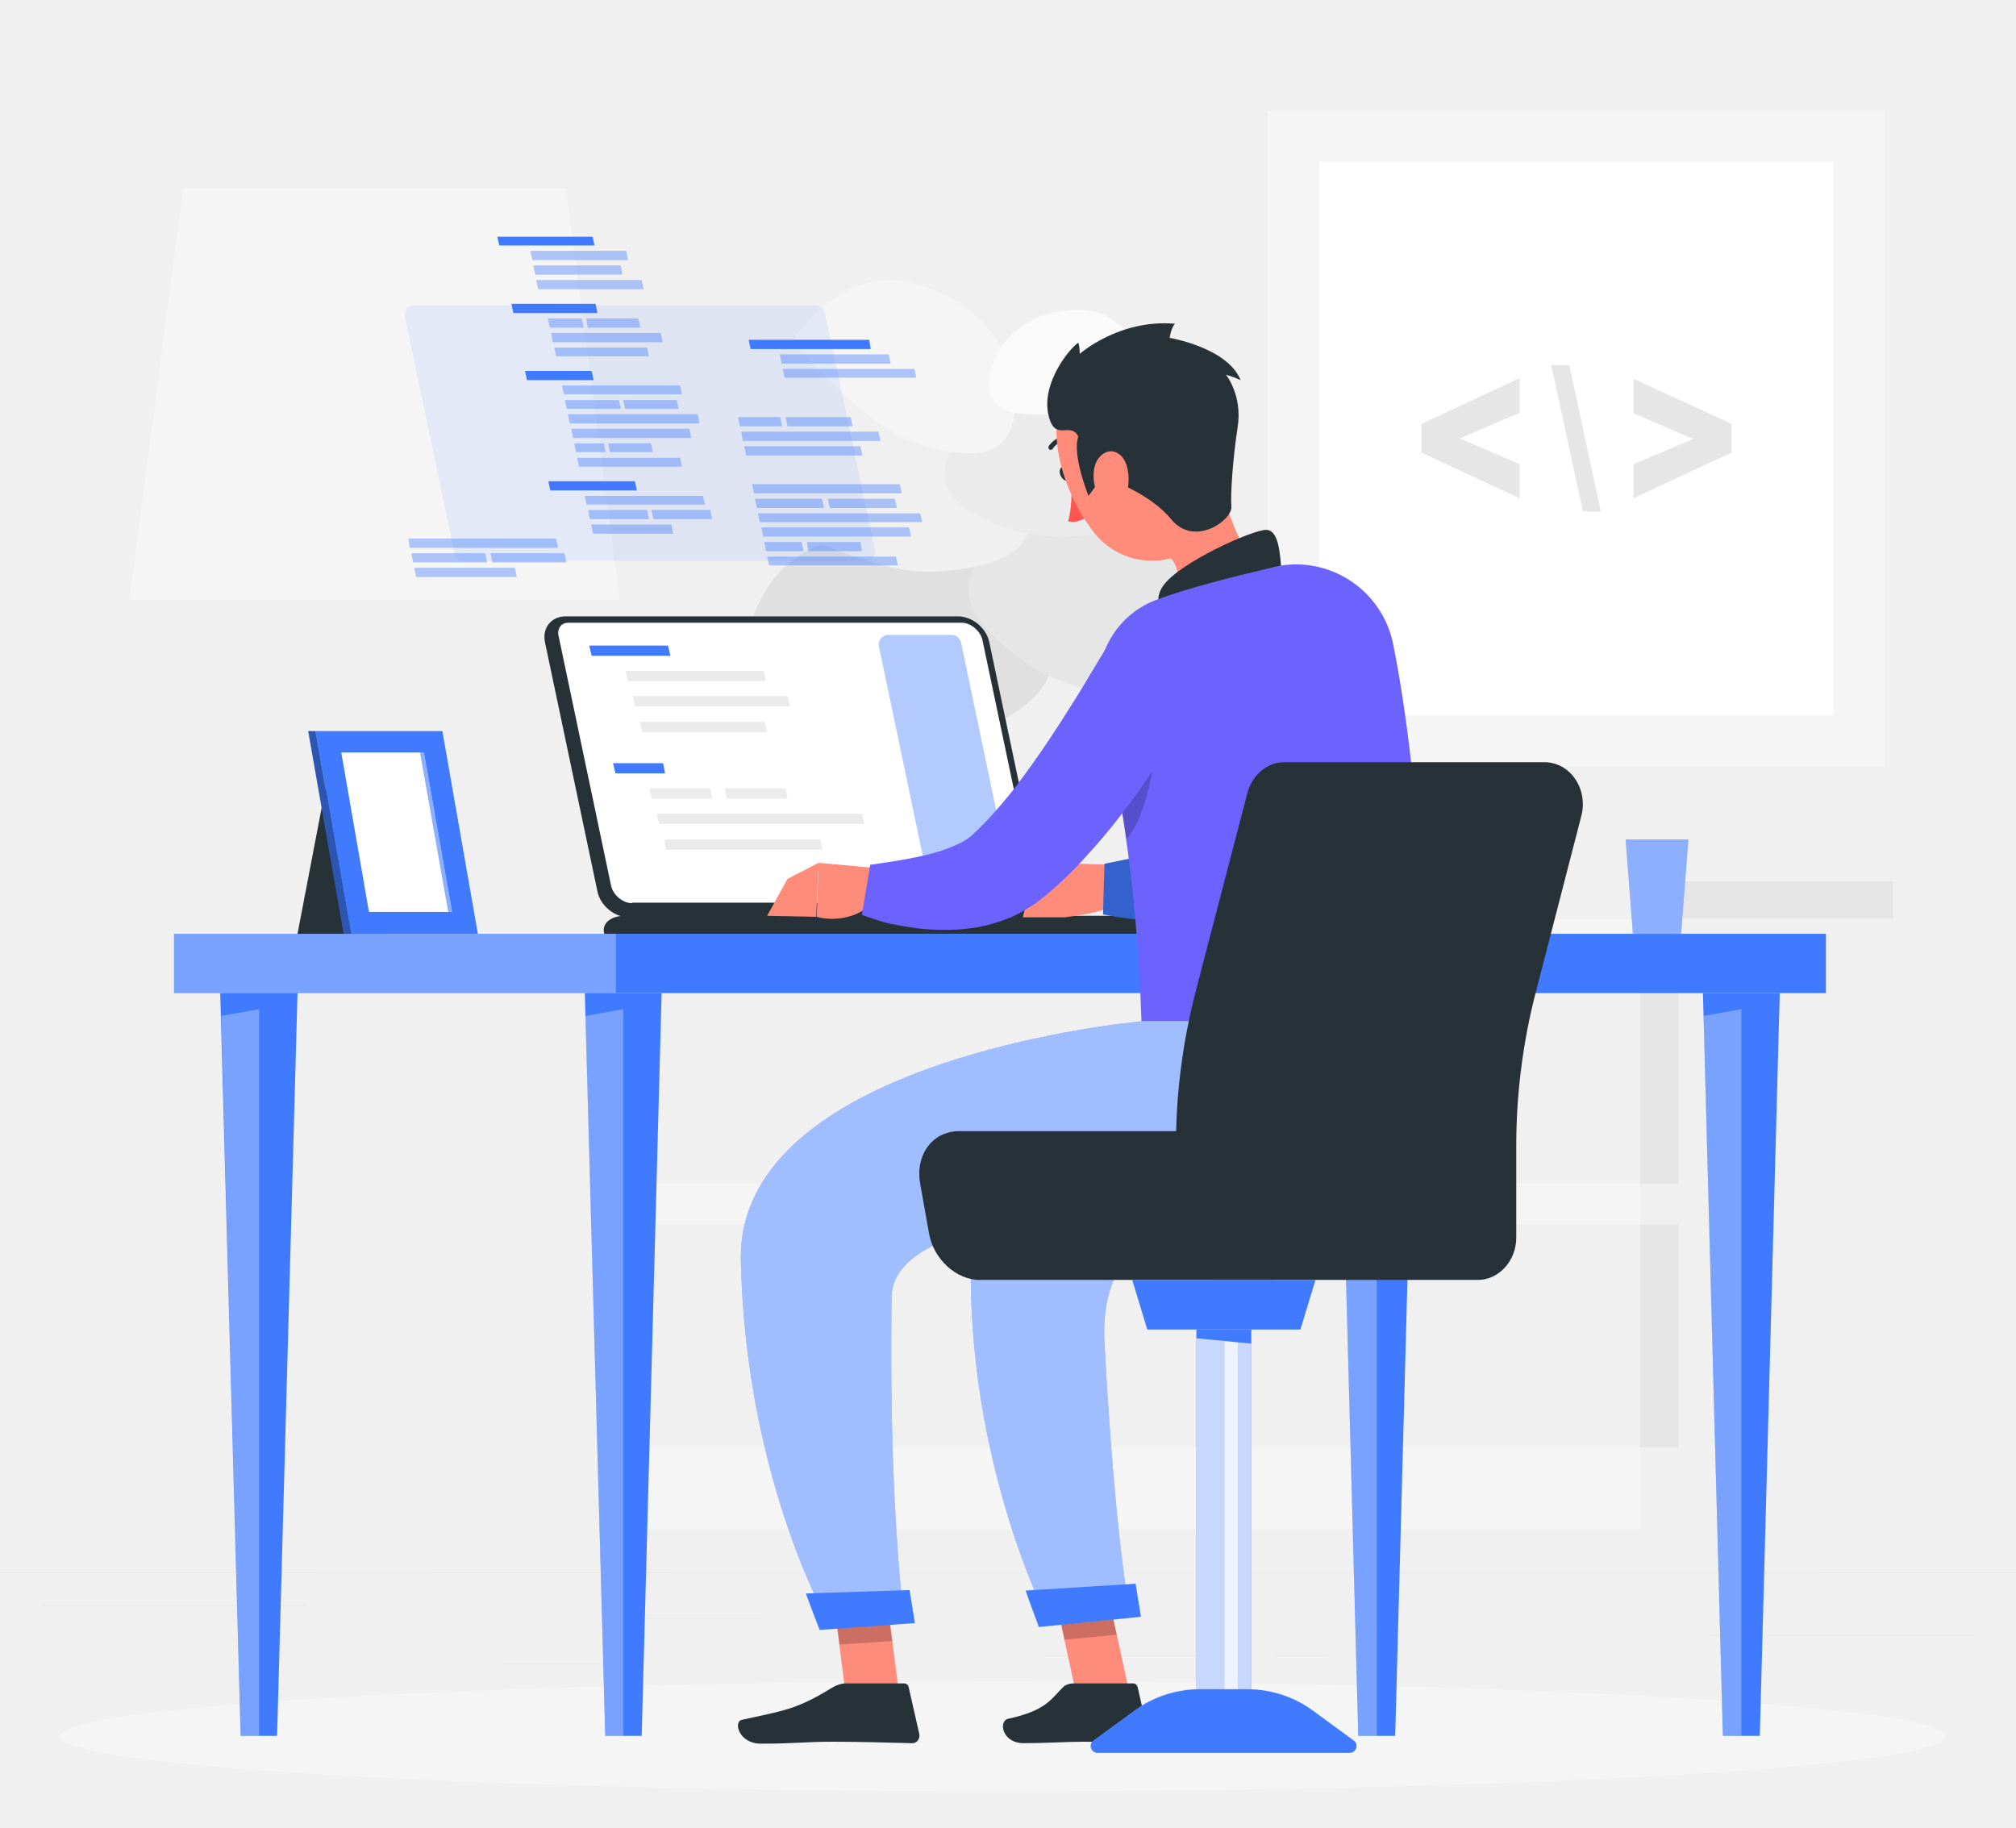
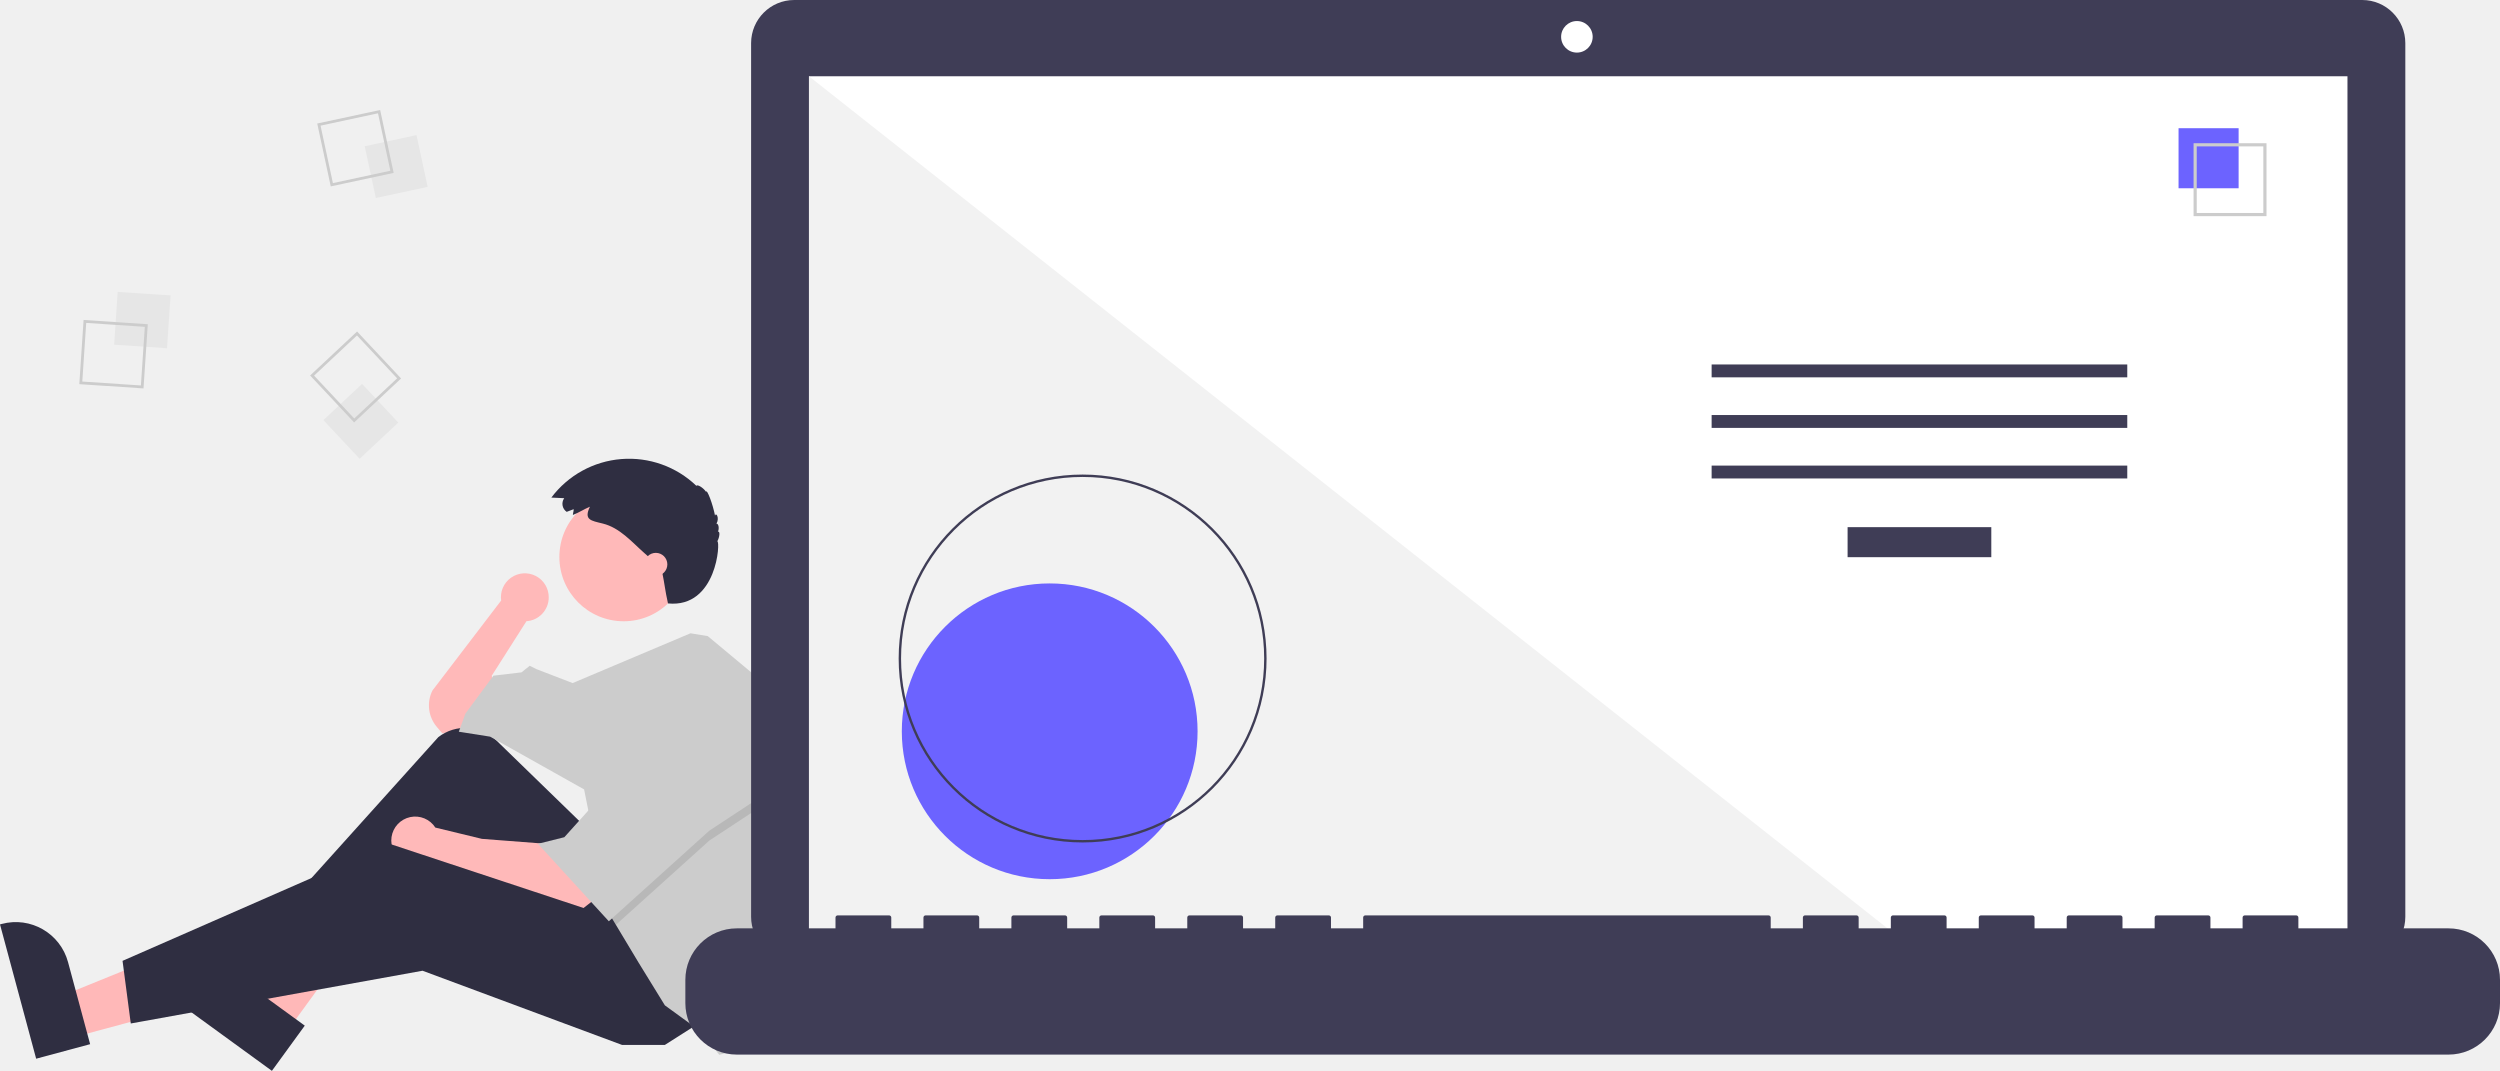
- <svg xmlns="http://www.w3.org/2000/svg" version="1.1" x="0px" y="0px" viewBox="0 0 414.7 376" style="enable-background:new 0 0 414.7 376;" xml:space="preserve">
-   <style type="text/css">
- 	.st0{fill:#EBEBEB;}
- 	.st1{fill:#F0F0F0;}
- 	.st2{fill:#F5F5F5;}
- 	.st3{fill:#E6E6E6;}
- 	.st4{fill:#FFFFFF;}
- 	.st5{fill:#E0E0E0;}
- 	.st6{fill:#FAFAFA;}
- 	.st7{display:none;}
- 	.st8{display:inline;}
- 	.st9{fill:#407BFF;}
- 	.st10{opacity:0.9;fill:#FFFFFF;}
- 	.st11{opacity:0.3;fill:#FFFFFF;}
- 	.st12{fill:#263238;}
- 	.st13{opacity:0.4;fill:#407BFF;}
- 	.st14{opacity:0.1;fill:#407BFF;}
- 	.st15{opacity:0.4;fill:#FFFFFF;}
- 	.st16{opacity:0.3;}
- 	.st17{opacity:0.6;fill:#407BFF;}
- 	.st18{fill:#FF5652;}
- 	.st19{fill:#FF8B7B;}
- 	.st20{opacity:0.2;}
- 	.st21{fill:#6C63FF;}
- 	.st22{opacity:0.5;fill:#FFFFFF;}
- 	.st23{opacity:0.7;fill:#FFFFFF;}
- </style>
-   <g id="Background_Complete">
-     <g>
-       <g>
-         <rect x="-43.7" y="323.4" class="st0" width="500" height="0.2" />
-       </g>
-       <g>
-         <rect x="130.8" y="332.9" class="st0" width="26" height="0.2" />
-         <rect x="8.8" y="330.2" class="st0" width="54.1" height="0.2" />
-         <rect x="103.5" y="342.2" class="st0" width="26.3" height="0.2" />
-         <rect x="214.6" y="340.5" class="st0" width="38.8" height="0.2" />
-         <rect x="262.3" y="340.5" class="st0" width="10.7" height="0.2" />
-         <rect x="351.7" y="336.3" class="st0" width="54.6" height="0.2" />
-       </g>
-     </g>
-     <g>
-       <g>
-         <g>
-           <rect x="337.4" y="189.1" transform="matrix(-1 -1.224647e-16 1.224647e-16 -1 720.4377 503.5772)" class="st1" width="45.7" height="125.5" />
-           <rect x="138.1" y="314.5" transform="matrix(-1 -1.224647e-16 1.224647e-16 -1 512.3514 637.9232)" class="st1" width="236.2" height="8.9" />
-           <rect x="129.3" y="189.1" class="st2" width="208.1" height="125.5" />
-           <rect x="129.3" y="197.5" class="st1" width="208.9" height="45.9" />
-           <rect x="129.3" y="251.8" class="st1" width="208.9" height="45.9" />
-           <rect x="337.4" y="197.5" transform="matrix(-1 -1.224647e-16 1.224647e-16 -1 682.6835 441.0173)" class="st3" width="7.9" height="45.9" />
-           <rect x="337.4" y="251.8" transform="matrix(-1 -1.224647e-16 1.224647e-16 -1 682.6835 549.6205)" class="st3" width="7.9" height="45.9" />
-         </g>
-         <rect x="123.2" y="181.3" transform="matrix(-1 -1.224647e-16 1.224647e-16 -1 460.6165 370.3842)" class="st1" width="214.2" height="7.7" />
-         <rect x="337.4" y="181.3" class="st3" width="52" height="7.7" />
-       </g>
-       <g>
-         <rect x="284.5" y="22.7" transform="matrix(-1 -1.224647e-16 1.224647e-16 -1 676.3846 180.4117)" class="st1" width="107.4" height="135" />
-         <rect x="260.8" y="22.7" transform="matrix(-1 -1.224647e-16 1.224647e-16 -1 648.5522 180.4117)" class="st2" width="127" height="135" />
-         <rect x="267.4" y="37.3" transform="matrix(6.123234e-17 -1 1 6.123234e-17 234.0703 414.4819)" class="st4" width="113.8" height="105.7" />
-         <g>
-           <path class="st3" d="M336,102.5l20.2-9.4v-5.9L336,77.9v7.1l12.3,5.3L336,95.5V102.5z" />
-           <path class="st3" d="M322.8,75.1h-3.7l6.5,30.1h3.7L322.8,75.1z" />
-           <path class="st3" d="M312.6,95.5l-12.3-5.3l12.3-5.3v-7.1l-20.2,9.4v5.9l20.2,9.4V95.5z" />
-         </g>
-       </g>
-       <g>
-         <rect x="73.5" y="94.2" transform="matrix(-1 -1.224647e-16 1.224647e-16 -1 154.1369 417.6206)" class="st1" width="7" height="229.2" />
-         <path class="st1" d="M72.1,321.8l-0.2-1c0.1,0,1.9-0.4,3.3-2.9c1.8-3.2,2.9-10.1-2.1-24.6c-7.8-22.3-3.2-40.3,6.2-76.2     c1.6-6.2,3.5-13.3,5.4-21c7.2-28.7,0.5-46.4-4.8-60.7c-4.1-11.1-7.4-19.9-3.2-30l0.9,0.4c-4,9.8-0.8,18.4,3.2,29.3     c5.4,14.4,12.1,32.4,4.8,61.3c-1.9,7.7-3.8,14.7-5.4,21c-9.3,35.7-13.9,53.6-6.2,75.6c5.2,14.9,4,22.1,2,25.5     C74.4,321.3,72.2,321.8,72.1,321.8z" />
-         <polygon class="st1" points="64.3,323.4 89.8,323.4 82.7,319.2 71.4,319.2    " />
-         <polygon class="st2" points="26.6,123.4 127.5,123.4 116.4,38.7 37.7,38.7    " />
-       </g>
-       <g>
-         <polygon class="st1" points="176.2,137.4 230.1,137.4 223,181.3 183.3,181.3    " />
-         <g>
-           <path class="st5" d="M197.8,151.7c14.7-5.3,25.9-13.3,13.3-29.4c-12.6-16.1-32.1-16.1-45.2-8.9c-16.7,9.1-13.4,35.5-13.4,35.5      S183.2,157,197.8,151.7z" />
-           <path class="st3" d="M212.1,137c-11.2-7.6-19.2-16.5-6.2-25.8c13-9.3,29.1-4.6,38.8,4.1c12.3,11.1,5.2,30.5,5.2,30.5      S223.3,144.6,212.1,137z" />
-           <path class="st1" d="M192.3,117.6c13.1-0.8,24.2-4.2,17.9-18.5c-6.2-14.2-22-18.2-34.3-15.8c-15.7,3.1-19.4,22.8-19.4,22.8      S179.2,118.4,192.3,117.6z" />
-           <path class="st0" d="M208.8,109.2c-10.9-3.5-19.5-8.8-11.2-19.5c8.3-10.7,22.5-10.6,32.4-5.9c12.6,6,11.5,23.5,11.5,23.5      S219.8,112.7,208.8,109.2z" />
-           <path class="st2" d="M188.3,91c10.9,3.6,20.9,4.4,20.5-9.2c-0.4-13.5-11.9-21.8-22.7-23.9C172.4,55.4,163,70.1,163,70.1      S177.4,87.4,188.3,91z" />
-           <path class="st6" d="M216,85.2c-7.8,0.5-14.6-0.6-12-9.5c2.6-8.9,11.6-12.4,19-11.9c9.5,0.6,13.2,11.9,13.2,11.9      S223.8,84.6,216,85.2z" />
-         </g>
-       </g>
-     </g>
-   </g>
-   <g id="Background_Simple" class="st7">
-     <g class="st8">
-       <path class="st9" d="M239.2,237.6c-42.3,0.6-104.8,32.9-130.8-7.7c-21.8-34.1,3.4-67.5-37-92.6C42.1,118.9-5.7,86.7,38.7,53.4    C73.3,27.3,127.5,20.1,169.5,26c33,4.7,101.5,24.3,109.8,58.9c9.3,38.9-51.1,71,13.5,85.6c38.9,8.8,85.7,31.4,58.3,77.9    c-10.8,18.4-26.3,15.2-42.7,7.9C284.3,245.7,268.3,237.2,239.2,237.6z" />
-       <path class="st10" d="M239.2,237.6c-42.3,0.6-104.8,32.9-130.8-7.7c-21.8-34.1,3.4-67.5-37-92.6C42.1,118.9-5.7,86.7,38.7,53.4    C73.3,27.3,127.5,20.1,169.5,26c33,4.7,101.5,24.3,109.8,58.9c9.3,38.9-51.1,71,13.5,85.6c38.9,8.8,85.7,31.4,58.3,77.9    c-10.8,18.4-26.3,15.2-42.7,7.9C284.3,245.7,268.3,237.2,239.2,237.6z" />
-     </g>
-   </g>
-   <g id="Shadow_1_">
-     <ellipse id="_x3C_Path_x3E__327_" class="st2" cx="206.3" cy="357.2" rx="193.9" ry="11.3" />
-   </g>
-   <g id="Desk">
-     <g>
-       <g>
-         <rect x="35.8" y="192.1" class="st9" width="339.8" height="12.2" />
-         <rect x="35.8" y="192.1" class="st11" width="90.9" height="12.2" />
-         <polygon class="st9" points="128.2,204.3 120.3,204.3 124.5,357.1 128.2,357.1 132,357.1 136.1,204.3    " />
-         <polygon class="st11" points="124.5,357.1 128.2,357.1 128.2,207.6 120.4,209    " />
-         <polygon class="st9" points="53.3,204.3 45.3,204.3 49.5,357.1 53.3,357.1 57,357.1 61.2,204.3    " />
-         <polygon class="st11" points="49.5,357.1 53.3,357.1 53.3,207.6 45.5,209    " />
-         <polygon class="st9" points="358.2,204.3 350.3,204.3 354.4,357.1 358.2,357.1 362,357.1 366.1,204.3    " />
-         <polygon class="st11" points="354.4,357.1 358.2,357.1 358.2,207.6 350.4,209    " />
-         <polygon class="st9" points="283.2,204.3 275.3,204.3 279.4,357.1 283.2,357.1 287,357.1 291.1,204.3    " />
-         <polygon class="st11" points="279.4,357.1 283.2,357.1 283.2,207.6 275.4,209    " />
-       </g>
-       <g>
-         <path class="st12" d="M197.1,126.8h-80.8c-2.9,0-4.8,2.4-4.2,5.3l10.8,51.3c0.6,2.9,3.5,5.3,6.4,5.3h80.8c2.9,0,4.8-2.4,4.2-5.3     l-10.8-51.3C202.9,129.2,200,126.8,197.1,126.8z" />
-         <path class="st4" d="M130,185.8c-1.9,0-3.9-1.7-4.3-3.6l-10.8-51.4c-0.2-0.8,0-1.5,0.4-2c0.4-0.5,1-0.7,1.7-0.7h80.8     c1.9,0,3.9,1.7,4.3,3.6l10.8,51.3c0.2,0.8,0,1.5-0.4,2c-0.4,0.5-1,0.7-1.7,0.7H130z" />
-         <path class="st13" d="M191,181.7L180.8,133c-0.3-1.2,0.7-2.4,1.9-2.4h13.1c0.9,0,1.7,0.7,1.9,1.6l10.2,48.7     c0.3,1.2-0.7,2.4-1.9,2.4h-13.1C192,183.3,191.2,182.6,191,181.7z" />
-         <g>
-           <polygon class="st9" points="121.7,134.9 121.2,132.8 137.4,132.8 137.9,134.9     " />
-           <polygon class="st0" points="129.1,140.1 128.7,138 157.1,138 157.5,140.1     " />
-           <polygon class="st0" points="130.6,145.3 130.2,143.2 162,143.2 162.5,145.3     " />
-           <polygon class="st0" points="132.1,150.6 131.7,148.5 157.3,148.5 157.8,150.6     " />
-         </g>
-         <g>
-           <polygon class="st9" points="126.6,159.1 126.1,157 136.4,157 136.8,159.1     " />
-           <polygon class="st0" points="134.1,164.3 133.6,162.2 146.1,162.2 146.5,164.3     " />
-           <polygon class="st0" points="149.5,164.3 149.1,162.2 161.6,162.2 162,164.3     " />
-           <polygon class="st0" points="135.6,169.5 135.1,167.4 177.3,167.4 177.8,169.5     " />
-           <polygon class="st0" points="137,174.8 136.6,172.7 168.8,172.7 169.2,174.8     " />
-         </g>
-         <path class="st12" d="M234.9,188.4H128.5c-2.9,0-4.8,1.6-4.2,3.7h116.9C240.6,190.1,237.8,188.4,234.9,188.4z" />
-       </g>
-       <g>
-         <path class="st14" d="M93.5,113.8L83.3,65.2c-0.3-1.2,0.7-2.4,1.9-2.4h82.6c0.9,0,1.7,0.7,1.9,1.6L180,113     c0.3,1.2-0.7,2.4-1.9,2.4H95.5C94.5,115.4,93.7,114.8,93.5,113.8z" />
-         <g>
-           <g>
-             <g>
-               <polygon class="st9" points="122.9,64.4 105.6,64.4 105.2,62.5 122.5,62.5       " />
-               <polygon class="st13" points="120.1,67.4 113.1,67.4 112.7,65.5 119.7,65.5       " />
-               <polygon class="st13" points="131.7,67.4 120.9,67.4 120.6,65.5 131.3,65.5       " />
-               <polygon class="st13" points="136.3,70.4 113.7,70.4 113.4,68.5 135.9,68.5       " />
-               <polygon class="st13" points="133.5,73.3 114.4,73.3 114,71.5 133.1,71.5       " />
-             </g>
-             <polygon class="st13" points="146.1,104.9 134,104.9 134.4,106.8 146.5,106.8      " />
-             <g>
-               <polygon class="st9" points="131,100.9 113.2,100.9 112.8,99 130.6,99       " />
-               <polygon class="st13" points="138.1,107.9 121.6,107.9 122,109.8 138.5,109.8       " />
-               <polygon class="st13" points="133.1,104.9 121,104.9 121.3,106.8 133.5,106.8       " />
-               <polygon class="st13" points="144.6,102 120.3,102 120.7,103.8 145,103.8       " />
-             </g>
-             <g>
-               <polygon class="st9" points="122.3,50.5 102.7,50.5 102.3,48.7 121.9,48.7       " />
-               <polygon class="st13" points="132,57.6 110.3,57.6 110.7,59.5 132.4,59.5       " />
-               <polygon class="st13" points="127.7,54.6 109.7,54.6 110.1,56.5 128,56.5       " />
-               <polygon class="st13" points="128.8,51.6 109.1,51.6 109.5,53.5 129.2,53.5       " />
-             </g>
-             <g>
-               <polygon class="st9" points="122.1,78.2 108.4,78.2 108,76.3 121.7,76.3       " />
-               <polygon class="st13" points="143.5,85.2 116.8,85.2 117.2,87.1 143.9,87.1       " />
-               <polygon class="st13" points="127.3,82.3 116.2,82.3 116.6,84.1 127.7,84.1       " />
-               <polygon class="st13" points="139.2,82.3 128.2,82.3 128.6,84.1 139.6,84.1       " />
-               <polygon class="st13" points="139.9,79.3 115.6,79.3 116,81.1 140.3,81.1       " />
-               <polygon class="st13" points="139.9,94.2 118.7,94.2 119.1,96 140.3,96       " />
-               <polygon class="st13" points="124.2,91.2 118.1,91.2 118.5,93 124.6,93       " />
-               <polygon class="st13" points="133.9,91.2 125.1,91.2 125.5,93 134.3,93       " />
-               <polygon class="st13" points="141.8,88.2 117.5,88.2 117.9,90.1 142.2,90.1       " />
-             </g>
-           </g>
-           <g>
-             <g>
-               <polygon class="st13" points="160.9,87.7 152.2,87.7 151.8,85.8 160.5,85.8       " />
-               <polygon class="st13" points="175.4,87.7 162,87.7 161.6,85.8 175,85.8       " />
-               <polygon class="st13" points="181.1,90.7 152.8,90.7 152.5,88.8 180.7,88.8       " />
-               <polygon class="st13" points="177.4,93.7 153.5,93.7 153.1,91.8 177,91.8       " />
-             </g>
-             <g>
-               <polygon class="st13" points="188.1,75.9 161,75.9 161.4,77.7 188.5,77.7       " />
-               <polygon class="st13" points="182.8,72.9 160.4,72.9 160.8,74.8 183.2,74.8       " />
-               <polygon class="st9" points="178.8,69.9 154,69.9 154.4,71.8 179.1,71.8       " />
-             </g>
-             <g>
-               <polygon class="st13" points="189.3,105.6 155.9,105.6 156.3,107.4 189.7,107.4       " />
-               <polygon class="st13" points="169.1,102.6 155.3,102.6 155.7,104.5 169.5,104.5       " />
-               <polygon class="st13" points="184.1,102.6 170.3,102.6 170.7,104.5 184.5,104.5       " />
-               <polygon class="st13" points="185.1,99.6 154.7,99.6 155.1,101.5 185.5,101.5       " />
-               <polygon class="st13" points="184.3,114.5 157.8,114.5 158.2,116.3 184.7,116.3       " />
-               <polygon class="st13" points="164.9,111.5 157.2,111.5 157.6,113.4 165.3,113.4       " />
-               <polygon class="st13" points="177,111.5 166,111.5 166.3,113.4 177.3,113.4       " />
-               <polygon class="st13" points="187,108.5 156.6,108.5 157,110.4 187.4,110.4       " />
-             </g>
-           </g>
-           <g>
-             <polygon class="st13" points="105.9,116.8 85.2,116.8 85.6,118.7 106.3,118.7      " />
-             <polygon class="st13" points="99.8,113.8 84.6,113.8 85,115.7 100.2,115.7      " />
-             <polygon class="st13" points="116.1,113.8 100.9,113.8 101.3,115.7 116.5,115.7      " />
-             <polygon class="st13" points="114.4,110.8 84,110.8 84.3,112.7 114.8,112.7      " />
-           </g>
-         </g>
-       </g>
-       <g>
-         <polygon class="st9" points="347.3,172.7 334.4,172.7 335.9,192.1 345.8,192.1    " />
-         <polygon class="st15" points="347.3,172.7 334.4,172.7 335.9,192.1 345.8,192.1    " />
-       </g>
-       <g>
-         <polygon class="st12" points="67.5,159.2 85.9,159.2 79.6,192.1 61.2,192.1    " />
-         <polygon class="st9" points="91,150.4 64.9,150.4 72.2,192.1 98.3,192.1    " />
-         <g>
-           <polygon class="st9" points="63.4,150.4 64.9,150.4 72.2,192.1 70.7,192.1     " />
-           <polygon class="st16" points="63.4,150.4 64.9,150.4 72.2,192.1 70.7,192.1     " />
-         </g>
-         <polygon class="st4" points="75.9,187.6 70.2,154.8 87.2,154.8 93,187.6    " />
-         <polygon class="st17" points="92.2,187.6 86.4,154.8 87.2,154.8 93,187.6    " />
-       </g>
-     </g>
-   </g>
-   <g id="Character_1_">
-     <g>
-       <g>
-         <path class="st12" d="M220.1,97c0.4,0.8,0.2,1.6-0.3,1.9c-0.5,0.2-1.2-0.2-1.6-1c-0.4-0.8-0.2-1.6,0.3-1.9     C219,95.7,219.7,96.2,220.1,97z" />
-         <path class="st18" d="M220.4,98.6c0,0,0.3,5.5-0.7,8.6c2,0.7,4.2-1.1,4.2-1.1L220.4,98.6z" />
-         <path class="st12" d="M220.2,90.4c-0.1,0.1-0.2,0.1-0.3,0.1c-2.3,0.1-3.3,1.7-3.3,1.8c-0.1,0.2-0.5,0.3-0.7,0.2     c-0.2-0.1-0.3-0.5-0.2-0.7c0.1-0.1,1.3-2.1,4.1-2.3c0.3,0,0.5,0.2,0.5,0.5C220.4,90.1,220.3,90.3,220.2,90.4z" />
-         <path class="st19" d="M249.6,95.8c3.1,10.7,6.5,19,10.8,23.7c0,0,0.1,8.4-14.3,12.4c-15.8,4.4-9.7-5.7-9.7-5.7     c8-4.5,7.2-11.2,1.2-13.7L249.6,95.8z" />
-         <path class="st12" d="M263.6,117.5c-0.3-3.9-0.6-8.4-3.1-8.5c-2.7-0.1-18.1,6.8-21.3,11.6c-3.3,4.9,3.1,9.6,3.1,9.6L263.6,117.5z     " />
-         <g>
-           <path class="st19" d="M232.1,178l-13.3-0.4l0.2,11.1c0,0,11.6-1.2,12.1-4.2L232.1,178z" />
-           <polygon class="st19" points="211.8,183 210.4,188.7 219.1,188.7 218.8,177.6     " />
-           <g>
-             <path class="st9" d="M285.5,131.7l-0.3,2.9c-0.1,0.9-0.2,1.8-0.3,2.7c-0.2,1.8-0.5,3.6-0.8,5.4c-0.6,3.6-1.4,7.2-2.3,10.8       c-0.9,3.6-2,7.2-3.3,10.9c-0.7,1.8-1.4,3.7-2.3,5.5c-0.9,1.9-1.8,3.7-3,5.6c-0.3,0.5-0.6,1-0.9,1.4c-0.3,0.5-0.7,1-1,1.5       c-0.4,0.5-0.7,1-1.2,1.5l-0.7,0.7c-0.2,0.2-0.4,0.5-0.7,0.8c-2.3,2.3-4.7,3.7-6.9,4.7c-4.5,2-8.5,2.7-12.4,3.1       c-2,0.2-3.9,0.3-5.8,0.4c-1.9,0.1-3.8,0-5.6-0.1c-1.9-0.1-3.7-0.3-5.5-0.5c-1.9-0.2-3.6-0.5-5.6-0.9l0.3-10.4       c6.4-1.3,13.1-2.6,18.9-4.5c1.4-0.5,2.8-1,4.1-1.6c1.2-0.5,2.4-1.1,3.2-1.7c0.8-0.6,1.4-1.2,1.5-1.4l0.3-0.5       c0.1-0.1,0.2-0.4,0.4-0.6c0.1-0.2,0.3-0.5,0.4-0.7c0.1-0.3,0.3-0.5,0.4-0.8c1-2.2,2.1-5,2.9-7.9c0.8-2.9,1.6-6,2.2-9.2       c0.7-3.1,1.2-6.4,1.8-9.6l0.8-4.9l0.7-4.7L285.5,131.7z" />
-             <path class="st20" d="M285.5,131.7l-0.3,2.9c-0.1,0.9-0.2,1.8-0.3,2.7c-0.2,1.8-0.5,3.6-0.8,5.4c-0.6,3.6-1.4,7.2-2.3,10.8       c-0.9,3.6-2,7.2-3.3,10.9c-0.7,1.8-1.4,3.7-2.3,5.5c-0.9,1.9-1.8,3.7-3,5.6c-0.3,0.5-0.6,1-0.9,1.4c-0.3,0.5-0.7,1-1,1.5       c-0.4,0.5-0.7,1-1.2,1.5l-0.7,0.7c-0.2,0.2-0.4,0.5-0.7,0.8c-2.3,2.3-4.7,3.7-6.9,4.7c-4.5,2-8.5,2.7-12.4,3.1       c-2,0.2-3.9,0.3-5.8,0.4c-1.9,0.1-3.8,0-5.6-0.1c-1.9-0.1-3.7-0.3-5.5-0.5c-1.9-0.2-3.6-0.5-5.6-0.9l0.3-10.4       c6.4-1.3,13.1-2.6,18.9-4.5c1.4-0.5,2.8-1,4.1-1.6c1.2-0.5,2.4-1.1,3.2-1.7c0.8-0.6,1.4-1.2,1.5-1.4l0.3-0.5       c0.1-0.1,0.2-0.4,0.4-0.6c0.1-0.2,0.3-0.5,0.4-0.7c0.1-0.3,0.3-0.5,0.4-0.8c1-2.2,2.1-5,2.9-7.9c0.8-2.9,1.6-6,2.2-9.2       c0.7-3.1,1.2-6.4,1.8-9.6l0.8-4.9l0.7-4.7L285.5,131.7z" />
-           </g>
-         </g>
-         <g>
-           <path class="st21" d="M226.5,145c3.2,13.4,7.4,35.8,8.3,65.1h58.6c0.3-7.2-0.9-48-6.8-77.5c-2.2-11.2-13.2-18.5-24.4-16      c-0.1,0-0.2,0-0.3,0.1c-7.3,1.7-17.8,4.3-24,6.7c-0.1,0-0.2,0.1-0.3,0.1C229.1,126.8,224.3,136,226.5,145z" />
-         </g>
-         <path class="st20" d="M230.3,163.7c0.5,2.8,0.9,5.8,1.4,8.9c4.8-5,6.3-20.3,6.3-20.3L230.3,163.7z" />
-         <g>
-           <path class="st19" d="M181.6,178.7l-13.2-1.2l-0.4,11.1c0,0,6.8,2.2,12.3-3.5L181.6,178.7z" />
-           <polygon class="st19" points="162,180.8 157.8,188.4 167.9,188.6 168.4,177.5     " />
-           <path class="st21" d="M248.4,139.9c-0.9,1.8-1.7,3.3-2.7,4.9c-0.9,1.6-1.8,3.2-2.8,4.7c-1.9,3.1-3.8,6.2-5.9,9.2      c-4.1,6.1-8.5,12-13.7,17.6c-2.6,2.9-5.4,5.6-8.7,8.3c-0.4,0.3-0.9,0.7-1.3,1c-0.4,0.3-0.8,0.6-1.5,1c-0.6,0.4-1.2,0.7-1.8,1.1      c-0.6,0.3-1.2,0.6-1.8,0.9c-2.4,1-4.7,1.7-6.9,2.1c-4.4,0.8-8.6,0.7-12.5,0.3c-2-0.3-3.9-0.6-5.8-1c-0.9-0.2-1.9-0.5-2.8-0.8      c-1-0.3-1.8-0.6-2.9-1l1.7-10.3c6.3-0.9,13.1-1.9,17.7-4.1c1.2-0.5,2.2-1.1,2.9-1.7c0.4-0.3,0.7-0.6,0.9-0.8      c0.1-0.1,0.4-0.4,0.6-0.6c0.2-0.2,0.5-0.4,0.7-0.7c2-1.9,4-4.3,6-6.7c3.9-5,7.7-10.5,11.3-16.2c1.8-2.8,3.6-5.7,5.3-8.6l2.6-4.3      l2.5-4.3L248.4,139.9z" />
-         </g>
-         <polygon class="st19" points="232.4,348.6 221.4,348.6 215.9,323.3 226.9,323.3    " />
-         <path class="st12" d="M220.8,346.3h12.3c0.4,0,0.8,0.3,0.9,0.7l2.2,9.7c0.2,1-0.6,2-1.6,1.9c-4.3-0.1-6.4-0.3-11.8-0.3     c-3.3,0-7.6,0.3-12.2,0.3c-4.5,0-5.2-4.5-3.3-5c8.4-1.8,9-4.4,11.7-6.8C219.5,346.5,220.1,346.3,220.8,346.3z" />
-         <g class="st20">
-           <polygon points="226.9,323.3 215.9,323.3 219,337.3 229.7,336.3     " />
-         </g>
-         <path class="st19" d="M246,82.9c3.9,10.1,6.8,15.8,4.1,23.2c-4,11.1-18.2,12.2-25.1,3.4c-6.2-7.9-11.6-23.1-3.8-31.5     C229,69.8,242.1,72.8,246,82.9z" />
-         <path class="st12" d="M226.8,98.1c-1.6,2.2-2.9,3.9-2.9,3.9s-3.4-8.4-2.1-12.2c-1.6-3.3-5,1.5-6.2-4.8     c-1.2-6.3,4.2-13.1,6.2-14.5c0.3,0.5,0.3,2.3,0.3,2.3s8.1-7.2,19.6-6.2c-0.8,0.8-1.1,2.9-1.1,2.9s11.9,2,14.6,8.7     c-1.7-0.8-3-1.1-3-1.1s3.4,4.2,2.4,10.7c-1,6.5-1.5,13.7-1.3,16.5c0.1,2.8-7.7,8.3-12.4,2.5C236.1,101,226.8,98.1,226.8,98.1z" />
-         <path class="st19" d="M231.8,95.9c0.7,2.5,0.3,5.1-0.5,7.1c-1.3,2.9-3.9,2.3-5.2-0.3c-1.2-2.4-1.9-6.7,0.2-8.8     C228.3,91.8,231,93,231.8,95.9z" />
-         <g>
-           <path class="st9" d="M252.3,210.1c0,0-50.8,18.4-52.3,42.8c-2.8,44.9,15.6,80.5,15.6,80.5l16.8-1.8c0,0-3-14.5-5.2-55.2      c-2.8-51.1,84,1.2,66.1-66.4L252.3,210.1z" />
-           <path class="st22" d="M252.3,210.1c0,0-50.8,18.4-52.3,42.8c-2.8,44.9,15.6,80.5,15.6,80.5l16.8-1.8c0,0-3-14.5-5.2-55.2      c-2.8-51.1,84,1.2,66.1-66.4L252.3,210.1z" />
-         </g>
-         <path class="st9" d="M211,327.2c-0.1,0,2.7,7.5,2.7,7.5l21-2.1l-1.1-6.8L211,327.2z" />
-         <g>
-           <polygon class="st19" points="185.1,349.8 174.1,349.8 170.9,324.5 181.9,324.5     " />
-           <path class="st12" d="M174,346.3l12,0c0.4,0,0.8,0.3,0.9,0.7l2.2,9.7c0.2,1-0.5,2-1.6,1.9c-4.3-0.1-10.5-0.3-16-0.3      c-6.3,0-7.6,0.4-15,0.4c-4.5,0-5.7-4.5-3.9-4.9c8.6-1.9,11.3-2.1,18.7-6.7C172.2,346.6,173.1,346.3,174,346.3z" />
-           <polygon class="st20" points="170.9,324.5 172.7,338.3 183.5,337.6 181.9,324.5     " />
-         </g>
-         <g>
-           <path class="st9" d="M234.8,210.1c0,0-83.3,7.4-82.4,49.2c0.9,43.5,17.2,72.9,17.2,72.9h16.3c0,0-3.1-22.6-2.5-65.4      c0.2-12.8,26.1-17.1,51.4-18.6c21.9-1.3,42.4-13.8,50.9-34l1.7-4.1H234.8z" />
-           <path class="st22" d="M234.8,210.1c0,0-83.3,7.4-82.4,49.2c0.9,43.5,17.2,72.9,17.2,72.9h16.3c0,0-3.1-22.6-2.5-65.4      c0.2-12.8,26.1-17.1,51.4-18.6c21.9-1.3,42.4-13.8,50.9-34l1.7-4.1H234.8z" />
-         </g>
-         <path class="st9" d="M165.8,327.8c-0.1,0,2.8,7.5,2.8,7.5l19.6-1.4l-1.1-6.8L165.8,327.8z" />
-       </g>
-       <g>
-         <g>
-           <path class="st12" d="M256.6,163.1l-10.6,40.7c-2.7,10.4-4.1,21.1-4.1,31.9v18.9c0,4.8,3.5,8.7,7.9,8.7h54.2      c4.3,0,7.9-3.9,7.9-8.7v-18.9c0-10.8,1.4-21.6,4.1-31.9l9.3-36c1.4-5.5-2.3-11-7.6-11h-53.6      C260.7,156.8,257.6,159.4,256.6,163.1z" />
-           <path class="st12" d="M189.3,243.6l1.8,10.1c0.9,5.3,5.6,9.6,10.4,9.6h60.2c4.8,0,8-4.3,7.1-9.6l-1.8-10.1      c-1.1-6-6.4-10.9-11.9-10.9h-57.8C191.8,232.7,188.2,237.6,189.3,243.6z" />
-         </g>
-         <g>
-           <polygon class="st9" points="267.5,273.5 236,273.5 232.9,263.3 270.6,263.3     " />
-           <g>
-             <rect x="246.1" y="273.5" class="st9" width="11.3" height="75.4" />
-             <polygon class="st23" points="257.4,348.9 246.1,348.9 246.1,275.3 257.4,276.4      " />
-             <polygon class="st23" points="254.6,348.9 251.9,348.9 251.9,275.9 254.6,276.2      " />
-           </g>
-           <path class="st9" d="M277.6,360.6h-51.8c-1.4,0-2-1.8-0.8-2.6l8.2-6c3.9-2.9,8.7-4.5,13.6-4.5h9.8c4.9,0,9.7,1.6,13.6,4.5l8.2,6      C279.6,358.8,279,360.6,277.6,360.6z" />
-         </g>
-       </g>
-     </g>
-   </g>
+ <svg xmlns="http://www.w3.org/2000/svg" data-name="Layer 1" width="1019.484" height="436.681" viewBox="0 0 1019.484 436.681">
+   <path d="M314.028,475.274a9.751,9.751,0,1,0-19.407,1.282l-28.014,36.686a13.583,13.583,0,0,0,1.836,14.914l2.198,2.564,10.083-2.017,11.428-10.083L290.806,507.192l14.117-22.183-.018-.016A9.743,9.743,0,0,0,314.028,475.274Z" transform="translate(-90.2579 -231.6594)" fill="#ffb9b9" />
+   <polygon points="30.041 422.968 25.468 405.984 88.8 380.265 95.549 405.331 30.041 422.968" fill="#ffb8b8" />
+   <path d="M105.002,663.391,90.258,608.629l.693-.187a22.075,22.075,0,0,1,27.054,15.575l0.0.001L127.01,657.466Z" transform="translate(-90.2579 -231.6594)" fill="#2f2e41" />
+   <polygon points="117.278 420.254 103.054 409.91 136.185 350.121 157.179 365.388 117.278 420.254" fill="#ffb8b8" />
+   <path d="M201.137,668.341,155.271,634.985l.422-.58a22.075,22.075,0,0,1,30.835-4.87l.001.001L214.542,649.908Z" transform="translate(-90.2579 -231.6594)" fill="#2f2e41" />
+   <path d="M328.45,568.364l-35.795-34.773a18.076,18.076,0,0,0-23.668-1.322L201.401,607.352l6.05,9.411L271.984,573.069l43.694,57.139,41.678-20.838Z" transform="translate(-90.2579 -231.6594)" fill="#2f2e41" />
+   <path d="M312.989,575.758l-26.217-2.017-18.986-4.603a9.753,9.753,0,1,0-1.85,12.656l-.003.014,11.428,4.706,49.072,16.806,6.05-4.706Z" transform="translate(-90.2579 -231.6594)" fill="#ffb9b9" />
+   <polygon points="285.92 416.699 271.131 426.11 253.653 426.11 172.315 395.86 53.332 417.371 49.971 391.826 158.871 344.099 254.326 375.693 285.92 416.699" fill="#2f2e41" />
+   <circle cx="254.326" cy="227.132" r="26.217" fill="#ffb9b9" />
+   <path d="M412.417,563.463a150.631,150.631,0,0,1-7.388,46.592l-1.963,6.037-9.411,43.022-10.083,2.689-7.394-9.411-14.789-10.755L350.634,624.158,341.411,608.791l-2.877-4.8-10.083-50.416-38.317-21.511-12.772-2.017,2.689-7.394,11.428-15.461L302.906,505.847l3.361-2.689,2.689,1.344,14.823,5.71,48.057-20.304,7.031,1.15L403.067,511.225A150.499,150.499,0,0,1,412.417,563.463Z" transform="translate(-90.2579 -231.6594)" fill="#ccc" />
+   <polygon points="314.825 325.949 289.281 342.754 251.153 377.131 248.276 372.332 240.209 331.999 242.226 331.999 263.065 293.683 314.825 325.949" opacity="0.1" style="isolation:isolate" />
+   <polygon points="263.065 289.649 242.226 327.965 230.126 341.41 219.371 344.099 248.276 375.693 289.281 338.721 314.825 321.915 263.065 289.649" fill="#ccc" />
+   <path d="M324.193,439.299l-2.841,1.093a3.965,3.965,0,0,1-1.06-5.507q.023-.034.047-.067l-5.249-.246a39.637,39.637,0,0,1,59.173-4.77c.239-.823,2.844.778,3.908,2.402.357-1.339,2.8,5.135,3.664,9.712.4-1.524,1.938.936.591,3.297.854-.125,1.239,2.059.578,3.276.934-.439.777,2.169-.236,3.911,1.333-.118-.114,27.331-20.114,25.331-1.392-6.397-1-6-2.64-14.226-.763-.81-1.599-1.548-2.433-2.284l-4.513-3.983c-5.247-4.632-10.021-10.348-17.011-12.08-4.804-1.19-7.841-1.458-5.223-6.872-2.365.987-4.574,2.455-6.961,3.372C323.905,440.902,324.239,440.055,324.193,439.299Z" transform="translate(-90.2579 -231.6594)" fill="#2f2e41" />
+   <circle cx="267.434" cy="230.157" r="4.706" fill="#ffb9b9" />
+   <rect x="137.514" y="351.376" width="21.61" height="21.61" transform="translate(-313.1754 254.4458) rotate(-86.18992)" fill="#e6e6e6" style="isolation:isolate" />
+   <path d="M124.344,362.131l26.183,1.744-1.744,26.183-26.183-1.744Zm24.969,2.806-23.906-1.592-1.592,23.906,23.906,1.592Z" transform="translate(-90.2579 -231.6594)" fill="#ccc" />
+   <rect x="241.009" y="288.772" width="21.61" height="21.61" transform="translate(-147.5724 -172.0746) rotate(-12.12675)" fill="#e6e6e6" style="isolation:isolate" />
+   <path d="M245.278,276.51l5.513,25.655-25.655,5.513-5.513-25.655Zm4.157,24.779-5.033-23.424-23.424,5.033,5.033,23.424Z" transform="translate(-90.2579 -231.6594)" fill="#ccc" />
+   <rect x="226.603" y="392.674" width="21.61" height="21.61" transform="translate(-301.9456 39.64172) rotate(-43.12712)" fill="#e6e6e6" style="isolation:isolate" />
+   <path d="M253.815,385.997,234.663,403.935l-17.939-19.152,19.152-17.939Zm-19.099,16.326,17.486-16.379-16.379-17.486-17.486,16.379Z" transform="translate(-90.2579 -231.6594)" fill="#ccc" />
+   <path d="M1053.535,231.659H414.152a17.598,17.598,0,0,0-17.599,17.598v356.252a17.599,17.599,0,0,0,17.599,17.599H1053.535a17.599,17.599,0,0,0,17.599-17.599V249.258a17.599,17.599,0,0,0-17.599-17.598Z" transform="translate(-90.2579 -231.6594)" fill="#3f3d56" />
+   <rect x="329.89" y="31.101" width="627.391" height="353.913" fill="#fff" />
+   <circle cx="643.049" cy="15.014" r="6.435" fill="#fff" />
+   <polygon points="777.858 385.015 329.89 385.015 329.89 31.102 777.858 385.015" fill="#f2f2f2" style="isolation:isolate" />
+   <circle cx="428.058" cy="298.224" r="60.307" fill="#6c63ff" />
+   <path d="M531.741,575.21a75.016,75.016,0,1,1,75.016-75.016A75.016,75.016,0,0,1,531.741,575.21Zm0-149.051A74.035,74.035,0,1,0,605.776,500.194a74.035,74.035,0,0,0-74.035-74.035Z" transform="translate(-90.2579 -231.6594)" fill="#3f3d56" />
+   <rect x="753.437" y="214.97" width="58.605" height="12.246" fill="#3f3d56" />
+   <rect x="697.991" y="148.627" width="169.497" height="5.248" fill="#3f3d56" />
+   <rect x="697.991" y="169.246" width="169.497" height="5.248" fill="#3f3d56" />
+   <rect x="697.991" y="189.866" width="169.497" height="5.248" fill="#3f3d56" />
+   <rect x="888.401" y="52.282" width="24.492" height="24.492" fill="#6c63ff" />
+   <path d="M1014.522,319.804h-29.74v-29.74h29.74Zm-28.447-1.293h27.154V291.357H986.075Z" transform="translate(-90.2579 -231.6594)" fill="#ccc" />
+   <path d="M1088.749,610.239h-61.229v-4.412a.875.875,0,0,0-.875-.875h-20.993a.875.875,0,0,0-.875.875v4.412H991.657v-4.412a.875.875,0,0,0-.875-.875H969.789a.875.875,0,0,0-.875.875h0v4.412H955.794v-4.412a.875.875,0,0,0-.875-.875h-20.993a.875.875,0,0,0-.875.875h0v4.412H919.931v-4.412a.875.875,0,0,0-.875-.875H898.064a.875.875,0,0,0-.875.875v4.412H884.068v-4.412a.875.875,0,0,0-.875-.875H862.201a.875.875,0,0,0-.875.875h0v4.412H848.205v-4.412a.875.875,0,0,0-.875-.875H826.338a.875.875,0,0,0-.875.875h0v4.412H812.343v-4.412a.875.875,0,0,0-.875-.875H647.023a.875.875,0,0,0-.875.875h0v4.412H633.028v-4.412a.875.875,0,0,0-.875-.875H611.161a.875.875,0,0,0-.875.875h0v4.412h-13.121v-4.412a.875.875,0,0,0-.875-.875h-20.993a.875.875,0,0,0-.875.875h0v4.412H561.302v-4.412a.875.875,0,0,0-.875-.875H539.435a.875.875,0,0,0-.875.875h0v4.412H525.44v-4.412a.875.875,0,0,0-.875-.875H503.572a.875.875,0,0,0-.875.875h0v4.412h-13.121v-4.412a.875.875,0,0,0-.875-.875H467.709a.875.875,0,0,0-.875.875v4.412H453.714v-4.412a.875.875,0,0,0-.875-.875H431.846a.875.875,0,0,0-.875.875h0v4.412H390.735A20.993,20.993,0,0,0,369.742,631.232v9.492A20.993,20.993,0,0,0,390.735,661.717h698.014a20.993,20.993,0,0,0,20.993-20.993V631.232A20.993,20.993,0,0,0,1088.749,610.239Z" transform="translate(-90.2579 -231.6594)" fill="#3f3d56" />
</svg>
